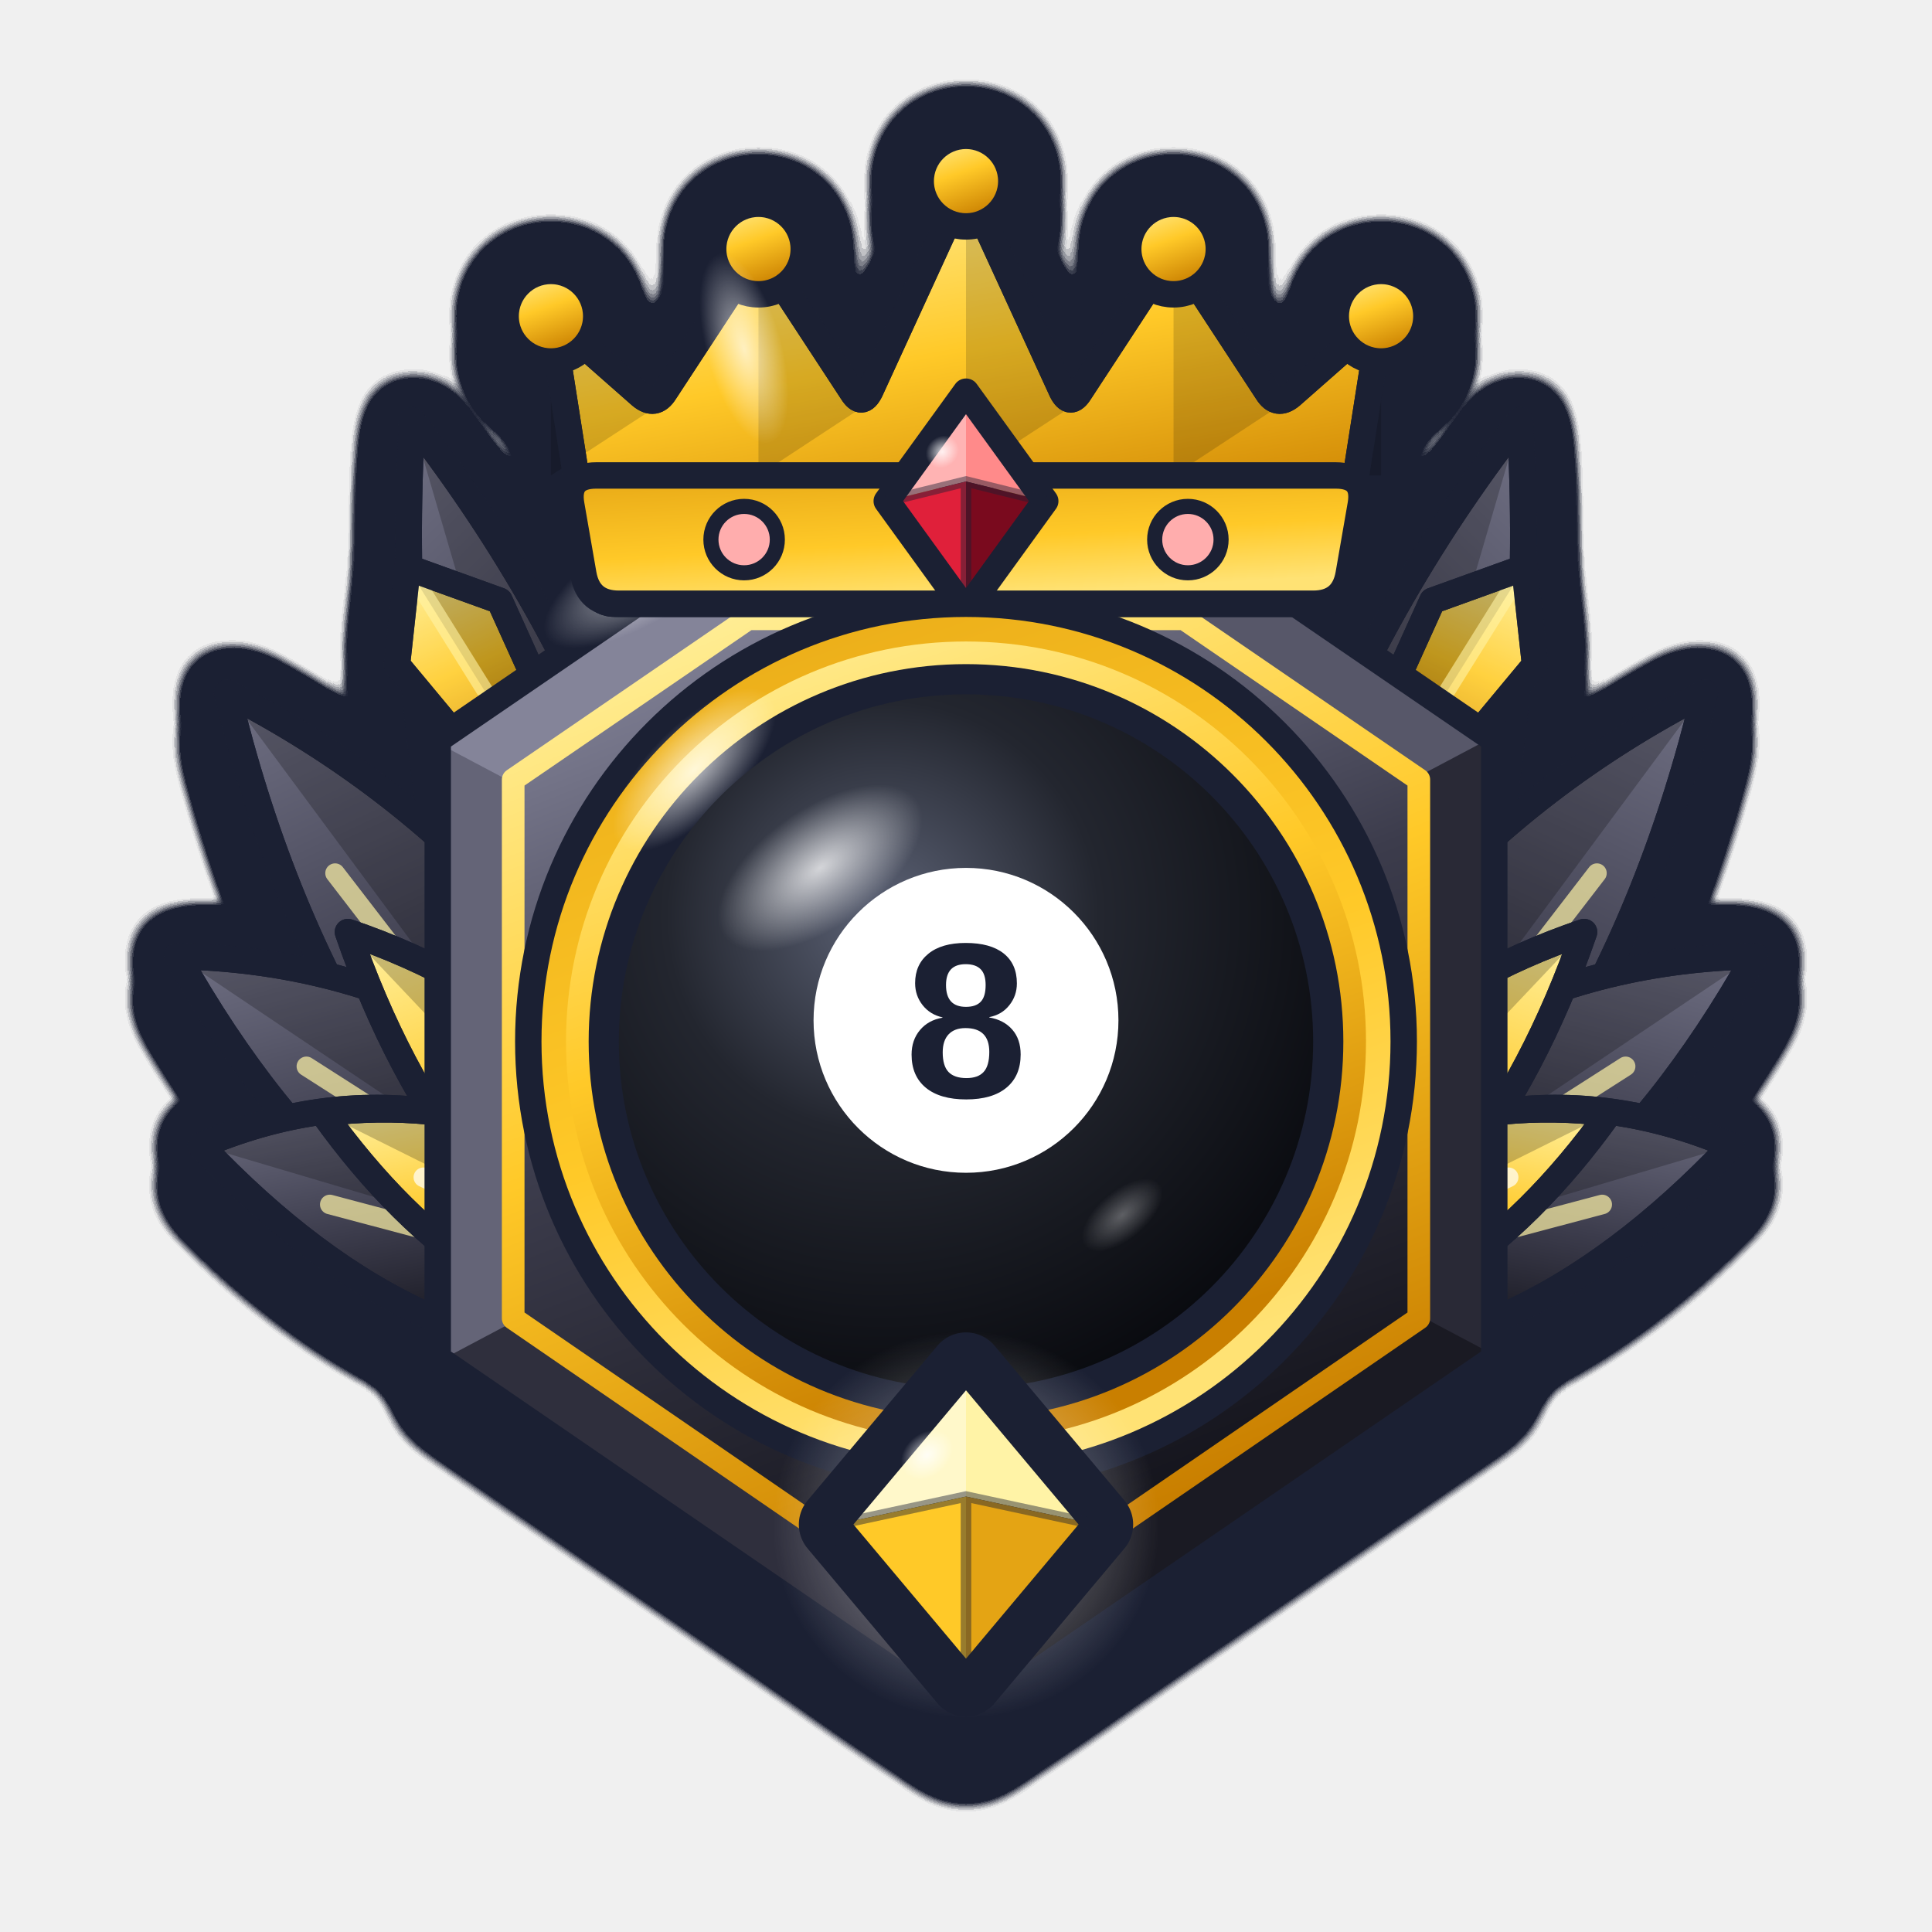
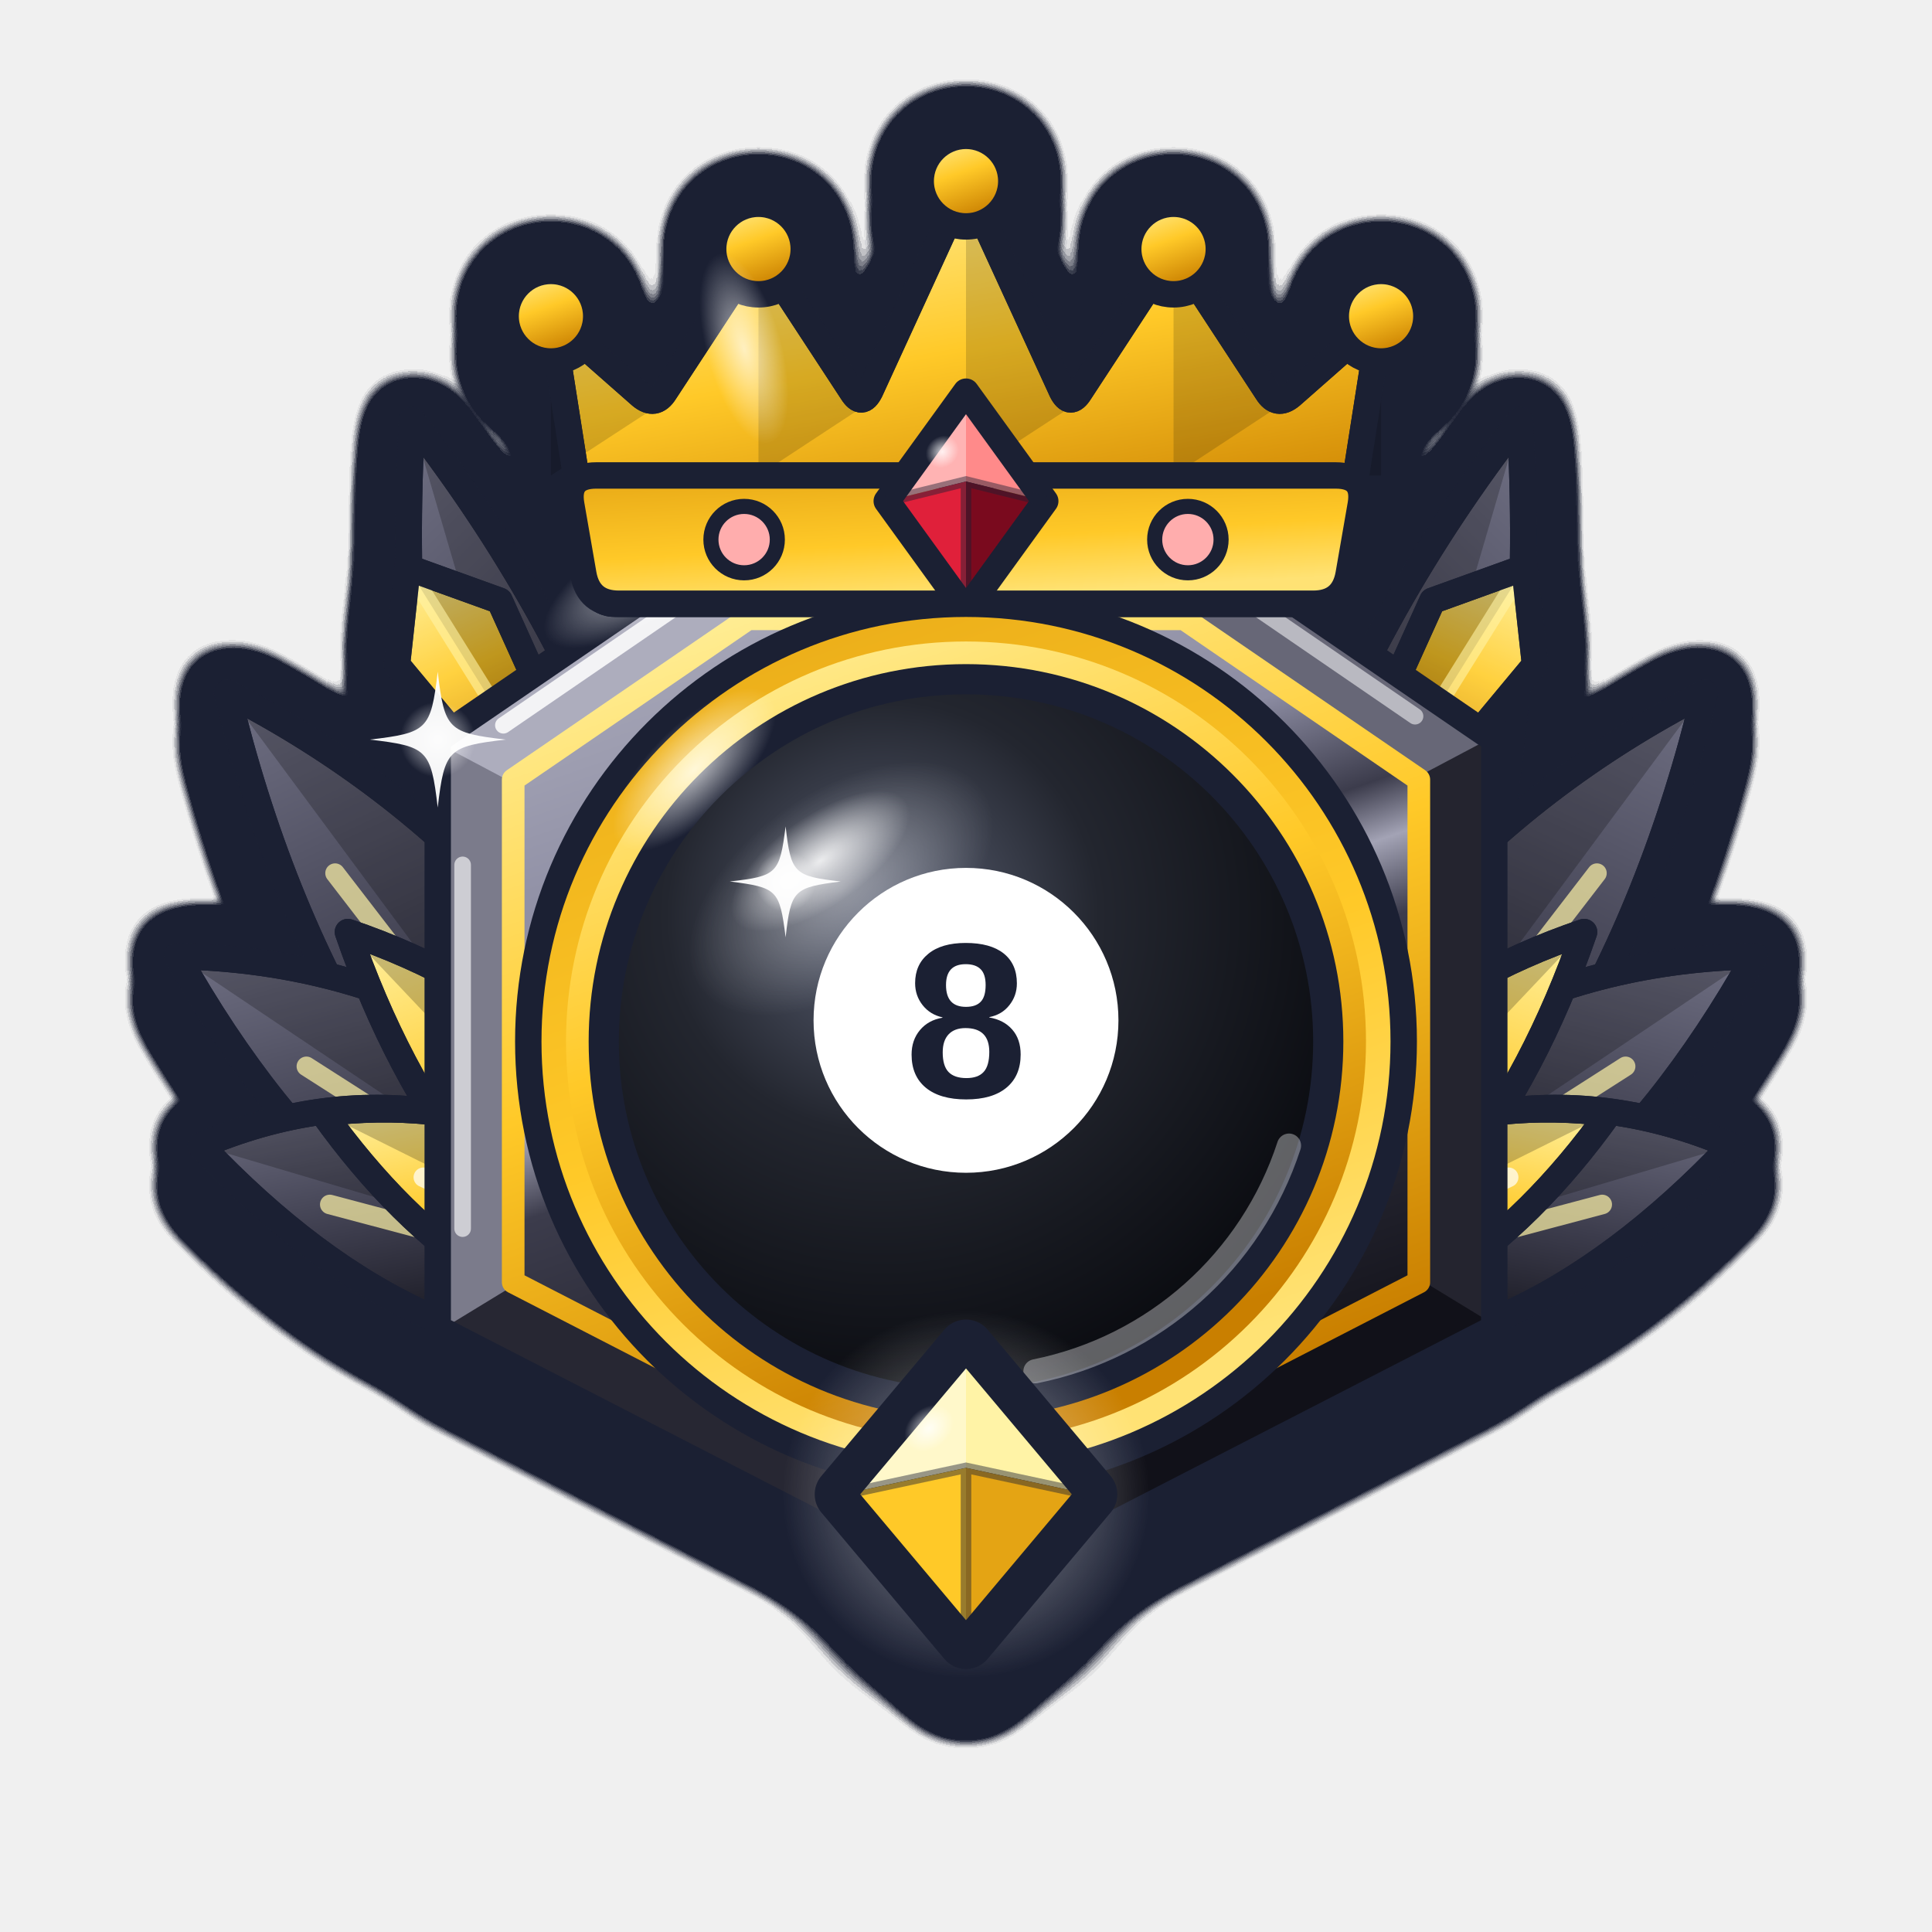
<svg xmlns="http://www.w3.org/2000/svg" width="512" height="512" viewBox="0 0 256 256">
  <defs>
    <linearGradient id="blue" x1="0" y1="0" x2="0.35" y2="1">
      <stop offset="0" stop-color="#9ED3FF" />
      <stop offset="0.45" stop-color="#3B9BFF" />
      <stop offset="1" stop-color="#1F6BD0" />
    </linearGradient>
    <linearGradient id="green" x1="0" y1="0" x2="0.35" y2="1">
      <stop offset="0" stop-color="#A8F5BE" />
      <stop offset="0.45" stop-color="#3DD66B" />
      <stop offset="1" stop-color="#1E9E47" />
    </linearGradient>
    <linearGradient id="red" x1="0" y1="0" x2="0.35" y2="1">
      <stop offset="0" stop-color="#FFA3A3" />
      <stop offset="0.45" stop-color="#FF4D4D" />
      <stop offset="1" stop-color="#C9283A" />
    </linearGradient>
    <linearGradient id="gold" x1="0" y1="0" x2="0.35" y2="1">
      <stop offset="0" stop-color="#FFF1A0" />
      <stop offset="0.45" stop-color="#FFC928" />
      <stop offset="1" stop-color="#DB8E00" />
    </linearGradient>
    <linearGradient id="wood" x1="0" y1="0" x2="0.35" y2="1">
      <stop offset="0" stop-color="#FFD9A0" />
      <stop offset="0.45" stop-color="#E7A35C" />
      <stop offset="1" stop-color="#A8622A" />
    </linearGradient>
    <linearGradient id="darkwood" x1="0" y1="0" x2="0.35" y2="1">
      <stop offset="0" stop-color="#C07A45" />
      <stop offset="0.45" stop-color="#8A4B22" />
      <stop offset="1" stop-color="#5E3014" />
    </linearGradient>
    <linearGradient id="white" x1="0" y1="0" x2="0.35" y2="1">
      <stop offset="0" stop-color="#FFFFFF" />
      <stop offset="0.45" stop-color="#F4F8FF" />
      <stop offset="1" stop-color="#C9D6EA" />
    </linearGradient>
    <linearGradient id="grey" x1="0" y1="0" x2="0.35" y2="1">
      <stop offset="0" stop-color="#E4E9F2" />
      <stop offset="0.45" stop-color="#AEB8C8" />
      <stop offset="1" stop-color="#7B869A" />
    </linearGradient>
    <linearGradient id="steel" x1="0" y1="0" x2="0.35" y2="1">
      <stop offset="0" stop-color="#D8E6F7" />
      <stop offset="0.45" stop-color="#9FB2CC" />
      <stop offset="1" stop-color="#6A7D98" />
    </linearGradient>
    <linearGradient id="cloth" x1="0" y1="0" x2="0.35" y2="1">
      <stop offset="0" stop-color="#6FE08E" />
      <stop offset="0.45" stop-color="#2FA24F" />
      <stop offset="1" stop-color="#1C7A37" />
    </linearGradient>
    <linearGradient id="sad" x1="0" y1="0" x2="0.35" y2="1">
      <stop offset="0" stop-color="#C4D4EE" />
      <stop offset="0.45" stop-color="#8EA3C7" />
      <stop offset="1" stop-color="#5E7299" />
    </linearGradient>
    <linearGradient id="purple" x1="0" y1="0" x2="0.35" y2="1">
      <stop offset="0" stop-color="#D7B8FF" />
      <stop offset="0.45" stop-color="#A259FF" />
      <stop offset="1" stop-color="#6E2FD0" />
    </linearGradient>
    <radialGradient id="shine" cx="0.5" cy="0.5" r="0.5">
      <stop offset="0" stop-color="#FFFFFF" stop-opacity="0.9" />
      <stop offset="1" stop-color="#FFFFFF" stop-opacity="0" />
    </radialGradient>
    <filter id="ink" x="-30%" y="-30%" width="160%" height="160%" color-interpolation-filters="sRGB">
      <feGaussianBlur in="SourceAlpha" stdDeviation="6.92" result="blur" />
      <feComponentTransfer in="blur" result="grown">
        <feFuncA type="linear" slope="7" intercept="-0.35" />
      </feComponentTransfer>
      <feOffset in="grown" dy="6" result="lip" />
      <feMerge result="both">
        <feMergeNode in="lip" />
        <feMergeNode in="grown" />
      </feMerge>
      <feFlood flood-color="#1B2033" />
      <feComposite in2="both" operator="in" result="outline" />
      <feMerge>
        <feMergeNode in="outline" />
        <feMergeNode in="SourceGraphic" />
      </feMerge>
    </filter>
  </defs>
  <defs>
    <filter id="badgeInk" x="-20%" y="-20%" width="140%" height="140%" color-interpolation-filters="sRGB">
      <feGaussianBlur in="SourceAlpha" stdDeviation="3.2" result="blur" />
      <feComponentTransfer in="blur" result="grown">
        <feFuncA type="linear" slope="40" intercept="-0.716" />
      </feComponentTransfer>
      <feOffset in="grown" dy="5" result="lip" />
      <feMerge result="both">
        <feMergeNode in="lip" />
        <feMergeNode in="grown" />
      </feMerge>
      <feFlood flood-color="#1B2033" />
      <feComposite in2="both" operator="in" result="outline" />
      <feMerge>
        <feMergeNode in="outline" />
        <feMergeNode in="SourceGraphic" />
      </feMerge>
    </filter>
  </defs>
  <defs>
    <linearGradient id="m" x1="0" y1="0" x2="0.35" y2="1">
-       <stop offset="0.00" stop-color="#8C8CA2" />
-       <stop offset="0.50" stop-color="#3C3C4C" />
+       <stop offset="0.00" stop-color="#AEAEBE" />
+       <stop offset="0.34" stop-color="#8C8CA2" />
+       <stop offset="0.46" stop-color="#3C3C4C" />
+       <stop offset="0.52" stop-color="#A3A3B5" />
+       <stop offset="0.60" stop-color="#3C3C4C" />
      <stop offset="1.00" stop-color="#14141C" />
    </linearGradient>
    <linearGradient id="r" x1="0" y1="0" x2="0.35" y2="1">
      <stop offset="0.00" stop-color="#2A2A36" />
      <stop offset="0.60" stop-color="#3C3C4C" />
      <stop offset="1.00" stop-color="#6C6C80" />
    </linearGradient>
    <linearGradient id="w" x1="0" y1="0" x2="0.35" y2="1">
      <stop offset="0.00" stop-color="#707084" />
      <stop offset="0.55" stop-color="#3C3C4C" />
      <stop offset="1.00" stop-color="#14141C" />
    </linearGradient>
    <linearGradient id="c" x1="0" y1="0" x2="0.3" y2="1">
      <stop offset="0.00" stop-color="#BABAC7" />
      <stop offset="0.55" stop-color="#606073" />
      <stop offset="1.00" stop-color="#3C3C4C" />
    </linearGradient>
    <linearGradient id="s" x1="0" y1="0" x2="0.2" y2="1">
      <stop offset="0.00" stop-color="#FFFFFF" />
      <stop offset="0.50" stop-color="#BABAC7" />
      <stop offset="1.00" stop-color="#747488" />
    </linearGradient>
    <linearGradient id="g" x1="0" y1="0" x2="0.35" y2="1">
      <stop offset="0.00" stop-color="#FFF3A6" />
      <stop offset="0.50" stop-color="#FFC928" />
      <stop offset="1.00" stop-color="#C97F00" />
    </linearGradient>
    <linearGradient id="gr" x1="0" y1="0" x2="0.35" y2="1">
      <stop offset="0.00" stop-color="#E7A816" />
      <stop offset="0.60" stop-color="#FFC928" />
      <stop offset="1.00" stop-color="#FFE274" />
    </linearGradient>
    <radialGradient id="ball" cx="0.38" cy="0.32" r="0.78">
      <stop offset="0" stop-color="#5C6275" />
      <stop offset="0.4" stop-color="#23262F" />
      <stop offset="1" stop-color="#06070B" />
    </radialGradient>
  </defs>
  <g filter="url(#badgeInk)">
    <path d="M79.8 173.7 Q50.8 122.0 54.6 55.7 Q91.9 103.7 96.2 166.3 Z" fill="url(#w)" stroke="#1B2033" stroke-width="3.5" stroke-linejoin="round" />
    <path d="M88.0 170.0 L96.2 166.3 Q91.9 103.7 54.6 55.7 Z" fill="#000000" opacity="0.22" />
    <path d="M82.5 156.9 L61.5 88.8" fill="none" stroke="#FFF3A6" stroke-width="2.6" stroke-linecap="round" stroke-linejoin="round" opacity="0.7" />
    <path d="M79.8 173.7 Q50.8 122.0 54.6 55.7 Q91.9 103.7 96.2 166.3 Z" fill="none" stroke="#1B2033" stroke-width="3.5" stroke-linejoin="round" />
    <path d="M81.7 176.5 Q43.4 147.1 30.1 91.8 Q74.7 114.7 94.3 163.5 Z" fill="url(#w)" stroke="#1B2033" stroke-width="3.5" stroke-linejoin="round" />
    <path d="M88.0 170.0 L94.3 163.5 Q74.7 114.7 30.1 91.8 Z" fill="#000000" opacity="0.22" />
    <path d="M79.9 161.8 L44.4 115.7" fill="none" stroke="#FFF3A6" stroke-width="2.6" stroke-linecap="round" stroke-linejoin="round" opacity="0.7" />
    <path d="M81.7 176.5 Q43.4 147.1 30.1 91.8 Q74.7 114.7 94.3 163.5 Z" fill="none" stroke="#1B2033" stroke-width="3.5" stroke-linejoin="round" />
    <path d="M84.6 178.3 Q47.3 169.2 23.5 126.7 Q64.2 127.5 91.4 161.7 Z" fill="url(#w)" stroke="#1B2033" stroke-width="3.5" stroke-linejoin="round" />
    <path d="M88.0 170.0 L91.4 161.7 Q64.2 127.5 23.5 126.7 Z" fill="#000000" opacity="0.22" />
    <path d="M79.7 166.3 L40.6 141.3" fill="none" stroke="#FFF3A6" stroke-width="2.6" stroke-linecap="round" stroke-linejoin="round" opacity="0.7" />
    <path d="M84.6 178.3 Q47.3 169.2 23.5 126.7 Q64.2 127.5 91.4 161.7 Z" fill="none" stroke="#1B2033" stroke-width="3.5" stroke-linejoin="round" />
    <path d="M87.7 179.0 Q56.5 183.4 26.6 151.8 Q58.1 138.4 88.3 161.0 Z" fill="url(#w)" stroke="#1B2033" stroke-width="3.5" stroke-linejoin="round" />
    <path d="M88.0 170.0 L88.3 161.0 Q58.1 138.4 26.6 151.8 Z" fill="#000000" opacity="0.22" />
    <path d="M80.6 169.4 L43.7 159.6" fill="none" stroke="#FFF3A6" stroke-width="2.6" stroke-linecap="round" stroke-linejoin="round" opacity="0.7" />
    <path d="M87.7 179.0 Q56.5 183.4 26.6 151.8 Q58.1 138.4 88.3 161.0 Z" fill="none" stroke="#1B2033" stroke-width="3.5" stroke-linejoin="round" />
    <path d="M86.3 175.3 Q64.0 146.6 64.7 104.6 Q92.6 130.1 97.7 168.7 Z" fill="url(#g)" stroke="#1B2033" stroke-width="3.5" stroke-linejoin="round" />
    <path d="M92.0 172.0 L97.7 168.7 Q92.6 130.1 64.7 104.6 Z" fill="#000000" opacity="0.22" />
    <path d="M87.9 164.4 L70.8 124.4" fill="none" stroke="#FFFFFF" stroke-width="2.6" stroke-linecap="round" stroke-linejoin="round" opacity="0.7" />
    <path d="M86.3 175.3 Q64.0 146.6 64.7 104.6 Q92.6 130.1 97.7 168.7 Z" fill="none" stroke="#1B2033" stroke-width="3.5" stroke-linejoin="round" />
    <path d="M87.9 177.2 Q58.9 160.7 46.1 123.5 Q79.2 134.7 96.1 166.8 Z" fill="url(#g)" stroke="#1B2033" stroke-width="3.5" stroke-linejoin="round" />
    <path d="M92.0 172.0 L96.1 166.8 Q79.2 134.7 46.1 123.5 Z" fill="#000000" opacity="0.22" />
    <path d="M85.9 167.0 L57.9 138.4" fill="none" stroke="#FFFFFF" stroke-width="2.6" stroke-linecap="round" stroke-linejoin="round" opacity="0.7" />
    <path d="M87.9 177.2 Q58.9 160.7 46.1 123.5 Q79.2 134.7 96.1 166.8 Z" fill="none" stroke="#1B2033" stroke-width="3.5" stroke-linejoin="round" />
    <path d="M90.2 178.3 Q62.9 175.6 42.8 147.5 Q72.0 143.9 93.8 165.7 Z" fill="url(#g)" stroke="#1B2033" stroke-width="3.5" stroke-linejoin="round" />
    <path d="M92.0 172.0 L93.8 165.7 Q72.0 143.9 42.8 147.5 Z" fill="#000000" opacity="0.22" />
    <path d="M85.8 170.0 L56.1 156.0" fill="none" stroke="#FFFFFF" stroke-width="2.6" stroke-linecap="round" stroke-linejoin="round" opacity="0.7" />
    <path d="M90.2 178.3 Q62.9 175.6 42.8 147.5 Q72.0 143.9 93.8 165.7 Z" fill="none" stroke="#1B2033" stroke-width="3.5" stroke-linejoin="round" />
    <path d="M67.9 106.5 L52.6 88.1 L54.0 75.2 L66.2 79.6 L76.1 101.5 Z" fill="url(#g)" stroke="#1B2033" stroke-width="3.5" stroke-linejoin="round" />
    <path d="M72.0 104.0 L76.1 101.5 L66.2 79.6 L54.0 75.2 Z" fill="#000000" opacity="0.25" />
    <path d="M72.0 104.0 L67.9 106.5 L52.6 88.1 L54.0 75.2 Z" fill="#FFF3A6" opacity="0.18" />
    <path d="M70.6 101.7 L55.8 78.0" fill="none" stroke="#FFF3A6" stroke-width="2.2" stroke-linecap="round" stroke-linejoin="round" opacity="0.6" />
    <path d="M67.9 106.5 L52.6 88.1 L54.0 75.2 L66.2 79.6 L76.1 101.5 Z" fill="none" stroke="#1B2033" stroke-width="3.5" stroke-linejoin="round" />
    <g transform="matrix(-1 0 0 1 256 0)">
      <path d="M79.8 173.7 Q50.8 122.0 54.6 55.7 Q91.9 103.7 96.2 166.3 Z" fill="url(#w)" stroke="#1B2033" stroke-width="3.5" stroke-linejoin="round" />
      <path d="M88.0 170.0 L96.2 166.3 Q91.9 103.7 54.6 55.7 Z" fill="#000000" opacity="0.22" />
      <path d="M82.5 156.9 L61.5 88.8" fill="none" stroke="#FFF3A6" stroke-width="2.6" stroke-linecap="round" stroke-linejoin="round" opacity="0.7" />
      <path d="M79.8 173.7 Q50.8 122.0 54.6 55.7 Q91.9 103.7 96.2 166.3 Z" fill="none" stroke="#1B2033" stroke-width="3.5" stroke-linejoin="round" />
      <path d="M81.7 176.5 Q43.4 147.1 30.1 91.8 Q74.7 114.7 94.3 163.5 Z" fill="url(#w)" stroke="#1B2033" stroke-width="3.5" stroke-linejoin="round" />
      <path d="M88.0 170.0 L94.3 163.5 Q74.7 114.7 30.1 91.8 Z" fill="#000000" opacity="0.22" />
      <path d="M79.9 161.8 L44.4 115.7" fill="none" stroke="#FFF3A6" stroke-width="2.6" stroke-linecap="round" stroke-linejoin="round" opacity="0.7" />
      <path d="M81.7 176.5 Q43.4 147.1 30.1 91.8 Q74.7 114.7 94.3 163.5 Z" fill="none" stroke="#1B2033" stroke-width="3.5" stroke-linejoin="round" />
      <path d="M84.6 178.3 Q47.3 169.2 23.5 126.7 Q64.2 127.5 91.4 161.7 Z" fill="url(#w)" stroke="#1B2033" stroke-width="3.5" stroke-linejoin="round" />
      <path d="M88.0 170.0 L91.4 161.7 Q64.2 127.5 23.5 126.7 Z" fill="#000000" opacity="0.22" />
      <path d="M79.7 166.3 L40.6 141.3" fill="none" stroke="#FFF3A6" stroke-width="2.6" stroke-linecap="round" stroke-linejoin="round" opacity="0.7" />
      <path d="M84.6 178.3 Q47.3 169.2 23.5 126.7 Q64.2 127.5 91.4 161.7 Z" fill="none" stroke="#1B2033" stroke-width="3.5" stroke-linejoin="round" />
      <path d="M87.7 179.0 Q56.5 183.4 26.6 151.8 Q58.1 138.4 88.3 161.0 Z" fill="url(#w)" stroke="#1B2033" stroke-width="3.5" stroke-linejoin="round" />
      <path d="M88.0 170.0 L88.3 161.0 Q58.1 138.4 26.6 151.8 Z" fill="#000000" opacity="0.22" />
      <path d="M80.6 169.4 L43.7 159.6" fill="none" stroke="#FFF3A6" stroke-width="2.6" stroke-linecap="round" stroke-linejoin="round" opacity="0.7" />
      <path d="M87.7 179.0 Q56.5 183.4 26.6 151.8 Q58.1 138.4 88.3 161.0 Z" fill="none" stroke="#1B2033" stroke-width="3.5" stroke-linejoin="round" />
      <path d="M86.3 175.3 Q64.0 146.6 64.7 104.6 Q92.6 130.1 97.7 168.7 Z" fill="url(#g)" stroke="#1B2033" stroke-width="3.5" stroke-linejoin="round" />
      <path d="M92.0 172.0 L97.7 168.7 Q92.6 130.1 64.7 104.6 Z" fill="#000000" opacity="0.22" />
      <path d="M87.9 164.4 L70.8 124.4" fill="none" stroke="#FFFFFF" stroke-width="2.6" stroke-linecap="round" stroke-linejoin="round" opacity="0.7" />
      <path d="M86.3 175.3 Q64.0 146.6 64.7 104.6 Q92.6 130.1 97.7 168.7 Z" fill="none" stroke="#1B2033" stroke-width="3.5" stroke-linejoin="round" />
      <path d="M87.9 177.2 Q58.9 160.7 46.1 123.5 Q79.2 134.7 96.1 166.8 Z" fill="url(#g)" stroke="#1B2033" stroke-width="3.5" stroke-linejoin="round" />
      <path d="M92.0 172.0 L96.1 166.8 Q79.2 134.7 46.1 123.5 Z" fill="#000000" opacity="0.22" />
      <path d="M85.9 167.0 L57.9 138.4" fill="none" stroke="#FFFFFF" stroke-width="2.6" stroke-linecap="round" stroke-linejoin="round" opacity="0.7" />
      <path d="M87.9 177.2 Q58.9 160.7 46.1 123.5 Q79.2 134.7 96.1 166.8 Z" fill="none" stroke="#1B2033" stroke-width="3.5" stroke-linejoin="round" />
      <path d="M90.2 178.3 Q62.9 175.6 42.8 147.5 Q72.0 143.9 93.8 165.7 Z" fill="url(#g)" stroke="#1B2033" stroke-width="3.5" stroke-linejoin="round" />
      <path d="M92.0 172.0 L93.8 165.7 Q72.0 143.9 42.8 147.5 Z" fill="#000000" opacity="0.22" />
      <path d="M85.8 170.0 L56.1 156.0" fill="none" stroke="#FFFFFF" stroke-width="2.6" stroke-linecap="round" stroke-linejoin="round" opacity="0.7" />
      <path d="M90.2 178.3 Q62.9 175.6 42.8 147.5 Q72.0 143.9 93.8 165.7 Z" fill="none" stroke="#1B2033" stroke-width="3.5" stroke-linejoin="round" />
      <path d="M67.9 106.5 L52.6 88.1 L54.0 75.2 L66.2 79.6 L76.1 101.5 Z" fill="url(#g)" stroke="#1B2033" stroke-width="3.5" stroke-linejoin="round" />
      <path d="M72.0 104.0 L76.1 101.5 L66.2 79.6 L54.0 75.2 Z" fill="#000000" opacity="0.25" />
      <path d="M72.0 104.0 L67.9 106.5 L52.6 88.1 L54.0 75.2 Z" fill="#FFF3A6" opacity="0.18" />
      <path d="M70.6 101.7 L55.8 78.0" fill="none" stroke="#FFF3A6" stroke-width="2.2" stroke-linecap="round" stroke-linejoin="round" opacity="0.6" />
      <path d="M67.9 106.5 L52.6 88.1 L54.0 75.2 L66.2 79.6 L76.1 101.5 Z" fill="none" stroke="#1B2033" stroke-width="3.5" stroke-linejoin="round" />
    </g>
-     <path d="M96.0 72.0 L160.0 72.0 L156.9 82.0 L99.1 82.0 Z" fill="#78788C" stroke="#78788C" stroke-width="0.8" />
-     <path d="M160.0 72.0 L198.0 98.0 L188.0 103.3 L156.9 82.0 Z" fill="#575769" stroke="#575769" stroke-width="0.8" />
-     <path d="M198.0 98.0 L198.0 180.0 L188.0 174.7 L188.0 103.3 Z" fill="#292936" stroke="#292936" stroke-width="0.8" />
-     <path d="M198.0 180.0 L128.0 228.0 L128.0 215.9 L188.0 174.7 Z" fill="#1A1A23" stroke="#1A1A23" stroke-width="0.8" />
-     <path d="M128.0 228.0 L58.0 180.0 L68.0 174.7 L128.0 215.9 Z" fill="#2F2F3D" stroke="#2F2F3D" stroke-width="0.8" />
-     <path d="M58.0 180.0 L58.0 98.0 L68.0 103.3 L68.0 174.7 Z" fill="#646477" stroke="#646477" stroke-width="0.8" />
-     <path d="M58.0 98.0 L96.0 72.0 L99.1 82.0 L68.0 103.3 Z" fill="#848499" stroke="#848499" stroke-width="0.8" />
-     <path d="M99.1 82.0 L156.9 82.0 L188.0 103.3 L188.0 174.7 L128.0 215.9 L68.0 174.7 L68.0 103.3 Z" fill="url(#m)" />
-     <path d="M99.1 82.0 L156.9 82.0 L188.0 103.3 L188.0 174.7 L128.0 215.9 L68.0 174.7 L68.0 103.3 Z" fill="none" stroke="#1B2033" stroke-width="1.6" stroke-opacity="0.45" stroke-linejoin="round" />
-     <path d="M96.0 72.0 L160.0 72.0 L198.0 98.0 L198.0 180.0 L128.0 228.0 L58.0 180.0 L58.0 98.0 Z" fill="none" stroke="#1B2033" stroke-width="3.5" stroke-linejoin="round" />
+     <path d="M96.0 72.0 L160.0 72.0 L156.9 82.0 L99.1 82.0 Z" fill="#9B9BAB" stroke="#9B9BAB" stroke-width="0.8" />
+     <path d="M160.0 72.0 L198.0 98.0 L188.0 103.3 L156.9 82.0 Z" fill="#676777" stroke="#676777" stroke-width="0.8" />
+     <path d="M198.0 98.0 L198.0 176.0 L188.0 169.9 L188.0 103.3 Z" fill="#24242F" stroke="#24242F" stroke-width="0.8" />
+     <path d="M198.0 176.0 L128.0 212.0 L128.0 200.8 L188.0 169.9 Z" fill="#111119" stroke="#111119" stroke-width="0.8" />
+     <path d="M128.0 212.0 L58.0 176.0 L68.0 169.9 L128.0 200.8 Z" fill="#272733" stroke="#272733" stroke-width="0.8" />
+     <path d="M58.0 176.0 L58.0 98.0 L68.0 103.3 L68.0 169.9 Z" fill="#7B7B8B" stroke="#7B7B8B" stroke-width="0.8" />
+     <path d="M58.0 98.0 L96.0 72.0 L99.1 82.0 L68.0 103.3 Z" fill="#ADADBD" stroke="#ADADBD" stroke-width="0.8" />
+     <path d="M106.3 75.3 L146.6 75.3" fill="none" stroke="#FFFFFF" stroke-width="2.2" stroke-linecap="round" stroke-linejoin="round" opacity="0.76" />
+     <path d="M164.3 79.0 L187.5 94.9" fill="none" stroke="#FFFFFF" stroke-width="2.2" stroke-linecap="round" stroke-linejoin="round" opacity="0.54" />
+     <path d="M61.3 162.8 L61.3 114.6" fill="none" stroke="#FFFFFF" stroke-width="2.2" stroke-linecap="round" stroke-linejoin="round" opacity="0.62" />
+     <path d="M66.7 96.1 L89.9 80.2" fill="none" stroke="#FFFFFF" stroke-width="2.2" stroke-linecap="round" stroke-linejoin="round" opacity="0.85" />
+     <path d="M99.1 82.0 L156.9 82.0 L188.0 103.3 L188.0 169.9 L128.0 200.8 L68.0 169.9 L68.0 103.3 Z" fill="url(#m)" />
+     <path d="M99.1 82.0 L156.9 82.0 L188.0 103.3 L188.0 169.9 L128.0 200.8 L68.0 169.9 L68.0 103.3 Z" fill="none" stroke="#1B2033" stroke-width="1.8" stroke-opacity="0.6" stroke-linejoin="round" />
+     <path d="M96.0 72.0 L160.0 72.0 L198.0 98.0 L198.0 176.0 L128.0 212.0 L58.0 176.0 L58.0 98.0 Z" fill="none" stroke="#1B2033" stroke-width="3.5" stroke-linejoin="round" />
    <ellipse cx="86" cy="76" rx="16" ry="6" fill="url(#shine)" opacity="0.75" transform="rotate(-32 86 76)" />
-     <path d="M99.1 82.0 L156.9 82.0 L188.0 103.3 L188.0 174.7 L128.0 215.9 L68.0 174.7 L68.0 103.3 Z" fill="none" stroke="url(#g)" stroke-width="3" stroke-linejoin="round" />
+     <circle cx="58.0" cy="98.0" r="5.0" fill="url(#shine)" opacity="0.85" />
+     <path d="M58.0 89.0 C58.9 96.7 59.4 97.1 67.0 98.0 C59.4 98.9 58.9 99.3 58.0 107.0 C57.1 99.3 56.6 98.9 49.0 98.0 C56.6 97.1 57.1 96.7 58.0 89.0 Z" fill="#FFFFFF" opacity="0.95" />
+     <path d="M99.1 82.0 L156.9 82.0 L188.0 103.3 L188.0 169.9 L128.0 200.8 L68.0 169.9 L68.0 103.3 Z" fill="none" stroke="url(#g)" stroke-width="3" stroke-linejoin="round" />
    <path d="M81.5 80.0 Q79.0 80.0 78.6 77.5 L73.4 44.4 Q73.0 41.9 74.9 43.6 L84.9 52.4 Q86.8 54.0 88.1 51.9 L99.1 35.1 Q100.5 33.0 101.9 35.1 L112.9 51.9 Q114.2 54.0 115.3 51.8 L127.0 26.3 Q128.0 24.0 129.0 26.3 L140.7 51.8 Q141.8 54.0 143.1 51.9 L154.1 35.1 Q155.5 33.0 156.9 35.1 L167.9 51.9 Q169.2 54.0 171.1 52.4 L181.1 43.6 Q183.0 41.9 182.6 44.4 L177.4 77.5 Q177.0 80.0 174.5 80.0 Z" fill="url(#g)" stroke="#1B2033" stroke-width="3.5" stroke-linejoin="round" />
    <path d="M73.0 41.9 L73.0 63.0 L86.8 54.0 Z" fill="#000000" opacity="0.16" />
    <path d="M100.5 33.0 L100.5 63.0 L114.2 54.0 Z" fill="#000000" opacity="0.16" />
    <path d="M128.0 24.0 L128.0 63.0 L141.8 54.0 Z" fill="#000000" opacity="0.16" />
    <path d="M155.5 33.0 L155.5 63.0 L169.2 54.0 Z" fill="#000000" opacity="0.16" />
    <path d="M183.0 41.9 L183.0 63.0 L180.0 63.0 Z" fill="#000000" opacity="0.16" />
    <path d="M81.5 80.0 Q79.0 80.0 78.6 77.5 L73.4 44.4 Q73.0 41.9 74.9 43.6 L84.9 52.4 Q86.8 54.0 88.1 51.9 L99.1 35.1 Q100.5 33.0 101.9 35.1 L112.9 51.9 Q114.2 54.0 115.3 51.8 L127.0 26.3 Q128.0 24.0 129.0 26.3 L140.7 51.8 Q141.8 54.0 143.1 51.9 L154.1 35.1 Q155.5 33.0 156.9 35.1 L167.9 51.9 Q169.2 54.0 171.1 52.4 L181.1 43.6 Q183.0 41.9 182.6 44.4 L177.4 77.5 Q177.0 80.0 174.5 80.0 Z" fill="none" stroke="#1B2033" stroke-width="3.5" stroke-linejoin="round" />
    <circle cx="73.0" cy="41.9" r="6" fill="url(#g)" stroke="#1B2033" stroke-width="3.5" />
    <circle cx="100.5" cy="33.0" r="6" fill="url(#g)" stroke="#1B2033" stroke-width="3.5" />
    <circle cx="128.0" cy="24.0" r="6" fill="url(#g)" stroke="#1B2033" stroke-width="3.5" />
    <circle cx="155.5" cy="33.0" r="6" fill="url(#g)" stroke="#1B2033" stroke-width="3.5" />
    <circle cx="183.0" cy="41.9" r="6" fill="url(#g)" stroke="#1B2033" stroke-width="3.5" />
    <path d="M75.7 66.9 Q75.0 63.0 79.0 63.0 L177.0 63.0 Q181.0 63.0 180.3 66.9 L178.7 76.1 Q178.0 80.0 174.0 80.0 L82.0 80.0 Q78.0 80.0 77.3 76.1 Z" fill="url(#gr)" stroke="#1B2033" stroke-width="3.5" stroke-linejoin="round" />
    <ellipse cx="98.6" cy="46.2" rx="5" ry="13" fill="url(#shine)" opacity="0.75" transform="rotate(-15 98.6 46.2)" />
    <path d="M117.5 66.4 L128.0 51.9 L128.0 63.8 Z" fill="#FFB3B3" />
    <path d="M128.0 51.9 L138.5 66.4 L128.0 63.8 Z" fill="#FF8A8A" />
    <path d="M117.5 66.4 L128.0 63.8 L128.0 80.9 Z" fill="#E0203A" />
    <path d="M128.0 63.8 L138.5 66.4 L128.0 80.9 Z" fill="#7A0A1E" />
    <path d="M128.0 51.9 L138.5 66.4 L128.0 80.9 L117.5 66.4 Z" fill="none" stroke="#1B2033" stroke-width="3.5" stroke-linejoin="round" />
    <path d="M117.5 66.4 L128.0 63.8 L138.5 66.4 M128.0 63.8 L128.0 80.9" fill="none" stroke="#1B2033" stroke-width="1.4" opacity="0.45" />
    <ellipse cx="124.859" cy="59.857" rx="2.303" ry="2.036" fill="url(#shine)" opacity="0.9" transform="rotate(-40 124.8594 59.857)" />
    <circle cx="98.6" cy="71.5" r="4.4" fill="#FFADAD" stroke="#1B2033" stroke-width="2" />
    <circle cx="157.4" cy="71.5" r="4.4" fill="#FFADAD" stroke="#1B2033" stroke-width="2" />
    <circle cx="128" cy="138" r="58" fill="url(#gr)" stroke="#1B2033" stroke-width="3.5" />
    <circle cx="128" cy="138" r="53" fill="url(#g)" />
    <circle cx="128" cy="138" r="50" fill="#1B2033" />
    <ellipse cx="92" cy="102" rx="14" ry="6" fill="url(#shine)" opacity="0.8" transform="rotate(-45 92 102)" />
    <circle cx="128" cy="138" r="46" fill="url(#ball)" />
    <circle cx="128.0" cy="135.2" r="20.2" fill="#FFFFFF" />
    <text x="128.0" y="145.4" font-family="Arial Black, Arial, sans-serif" font-weight="900" font-size="29.3" text-anchor="middle" fill="#1B2033">8</text>
-     <ellipse cx="108.68" cy="115.0" rx="15.64" ry="7.82" fill="url(#shine)" opacity="0.85" transform="rotate(-35 108.68 115.0)" />
-     <ellipse cx="148.7" cy="161.0" rx="6.44" ry="3.22" fill="url(#shine)" opacity="0.35" transform="rotate(-40 148.7 161.0)" />
+     <ellipse cx="111.44" cy="117.76" rx="23.0" ry="12.88" fill="url(#shine)" opacity="0.45" transform="rotate(-35 111.44 117.76)" />
+     <ellipse cx="108.68" cy="114.08" rx="13.8" ry="5.98" fill="url(#shine)" opacity="0.95" transform="rotate(-35 108.68 114.08)" />
+     <circle cx="104.1" cy="116.8" r="4.0" fill="url(#shine)" opacity="0.85" />
+     <path d="M104.1 109.5 C104.8 115.7 105.2 116.1 111.4 116.8 C105.2 117.6 104.8 117.9 104.1 124.2 C103.3 117.9 103.0 117.6 96.7 116.8 C103.0 116.1 103.3 115.7 104.1 109.5 Z" fill="#FFFFFF" opacity="0.95" />
+     <path d="M170.8 151.8 A44.6 44.6 0 0 1 137.2 181.7" fill="none" stroke="#FFFFFF" stroke-width="3.2" stroke-linecap="round" opacity="0.35" />
    <defs>
      <radialGradient id="glow">
        <stop offset="0" stop-color="#FFFFFF" stop-opacity="0.55" />
        <stop offset="1" stop-color="#FFFFFF" stop-opacity="0" />
      </radialGradient>
    </defs>
-     <circle cx="128.0" cy="202.0" r="25.7" fill="url(#glow)" />
-     <path d="M128.0 184.5 L145.2 205.0 L128.0 225.5 L110.8 205.0 Z" fill="#000000" opacity="0.35" />
-     <path d="M128.0 181.5 L145.2 202.0 L128.0 222.5 L110.8 202.0 Z" fill="#1B2033" stroke="#1B2033" stroke-width="9.9" stroke-linejoin="round" />
-     <path d="M110.8 202.0 L128.0 181.5 L128.0 198.3 Z" fill="#FFF8CA" />
-     <path d="M128.0 181.5 L145.2 202.0 L128.0 198.3 Z" fill="#FFF3A6" />
-     <path d="M110.8 202.0 L128.0 198.3 L128.0 222.5 Z" fill="#FFC928" />
-     <path d="M128.0 198.3 L145.2 202.0 L128.0 222.5 Z" fill="#E4A414" />
-     <path d="M128.0 181.5 L145.2 202.0 L128.0 222.5 L110.8 202.0 Z" fill="none" stroke="#1B2033" stroke-width="3.5" stroke-linejoin="round" />
-     <path d="M110.8 202.0 L128.0 198.3 L145.2 202.0 M128.0 198.3 L128.0 222.5" fill="none" stroke="#1B2033" stroke-width="1.4" opacity="0.45" />
-     <ellipse cx="122.829" cy="192.766" rx="3.792" ry="2.873" fill="url(#shine)" opacity="0.9" transform="rotate(-40 122.829 192.766)" />
+     <circle cx="128.0" cy="198.0" r="24.3" fill="url(#glow)" />
+     <path d="M128.0 178.6 L144.3 198.0 L128.0 217.4 L111.7 198.0 Z" fill="#1B2033" stroke="#1B2033" stroke-width="7.5" stroke-linejoin="round" />
+     <path d="M111.7 198.0 L128.0 178.6 L128.0 194.5 Z" fill="#FFF8CA" />
+     <path d="M128.0 178.6 L144.3 198.0 L128.0 194.5 Z" fill="#FFF3A6" />
+     <path d="M111.7 198.0 L128.0 194.5 L128.0 217.4 Z" fill="#FFC928" />
+     <path d="M128.0 194.5 L144.3 198.0 L128.0 217.4 Z" fill="#E4A414" />
+     <path d="M128.0 178.6 L144.3 198.0 L128.0 217.4 L111.7 198.0 Z" fill="none" stroke="#1B2033" stroke-width="3.5" stroke-linejoin="round" />
+     <path d="M111.7 198.0 L128.0 194.5 L144.3 198.0 M128.0 194.5 L128.0 217.4" fill="none" stroke="#1B2033" stroke-width="1.4" opacity="0.45" />
+     <ellipse cx="123.101" cy="189.252" rx="3.593" ry="2.722" fill="url(#shine)" opacity="0.9" transform="rotate(-40 123.1011 189.252)" />
  </g>
</svg>
